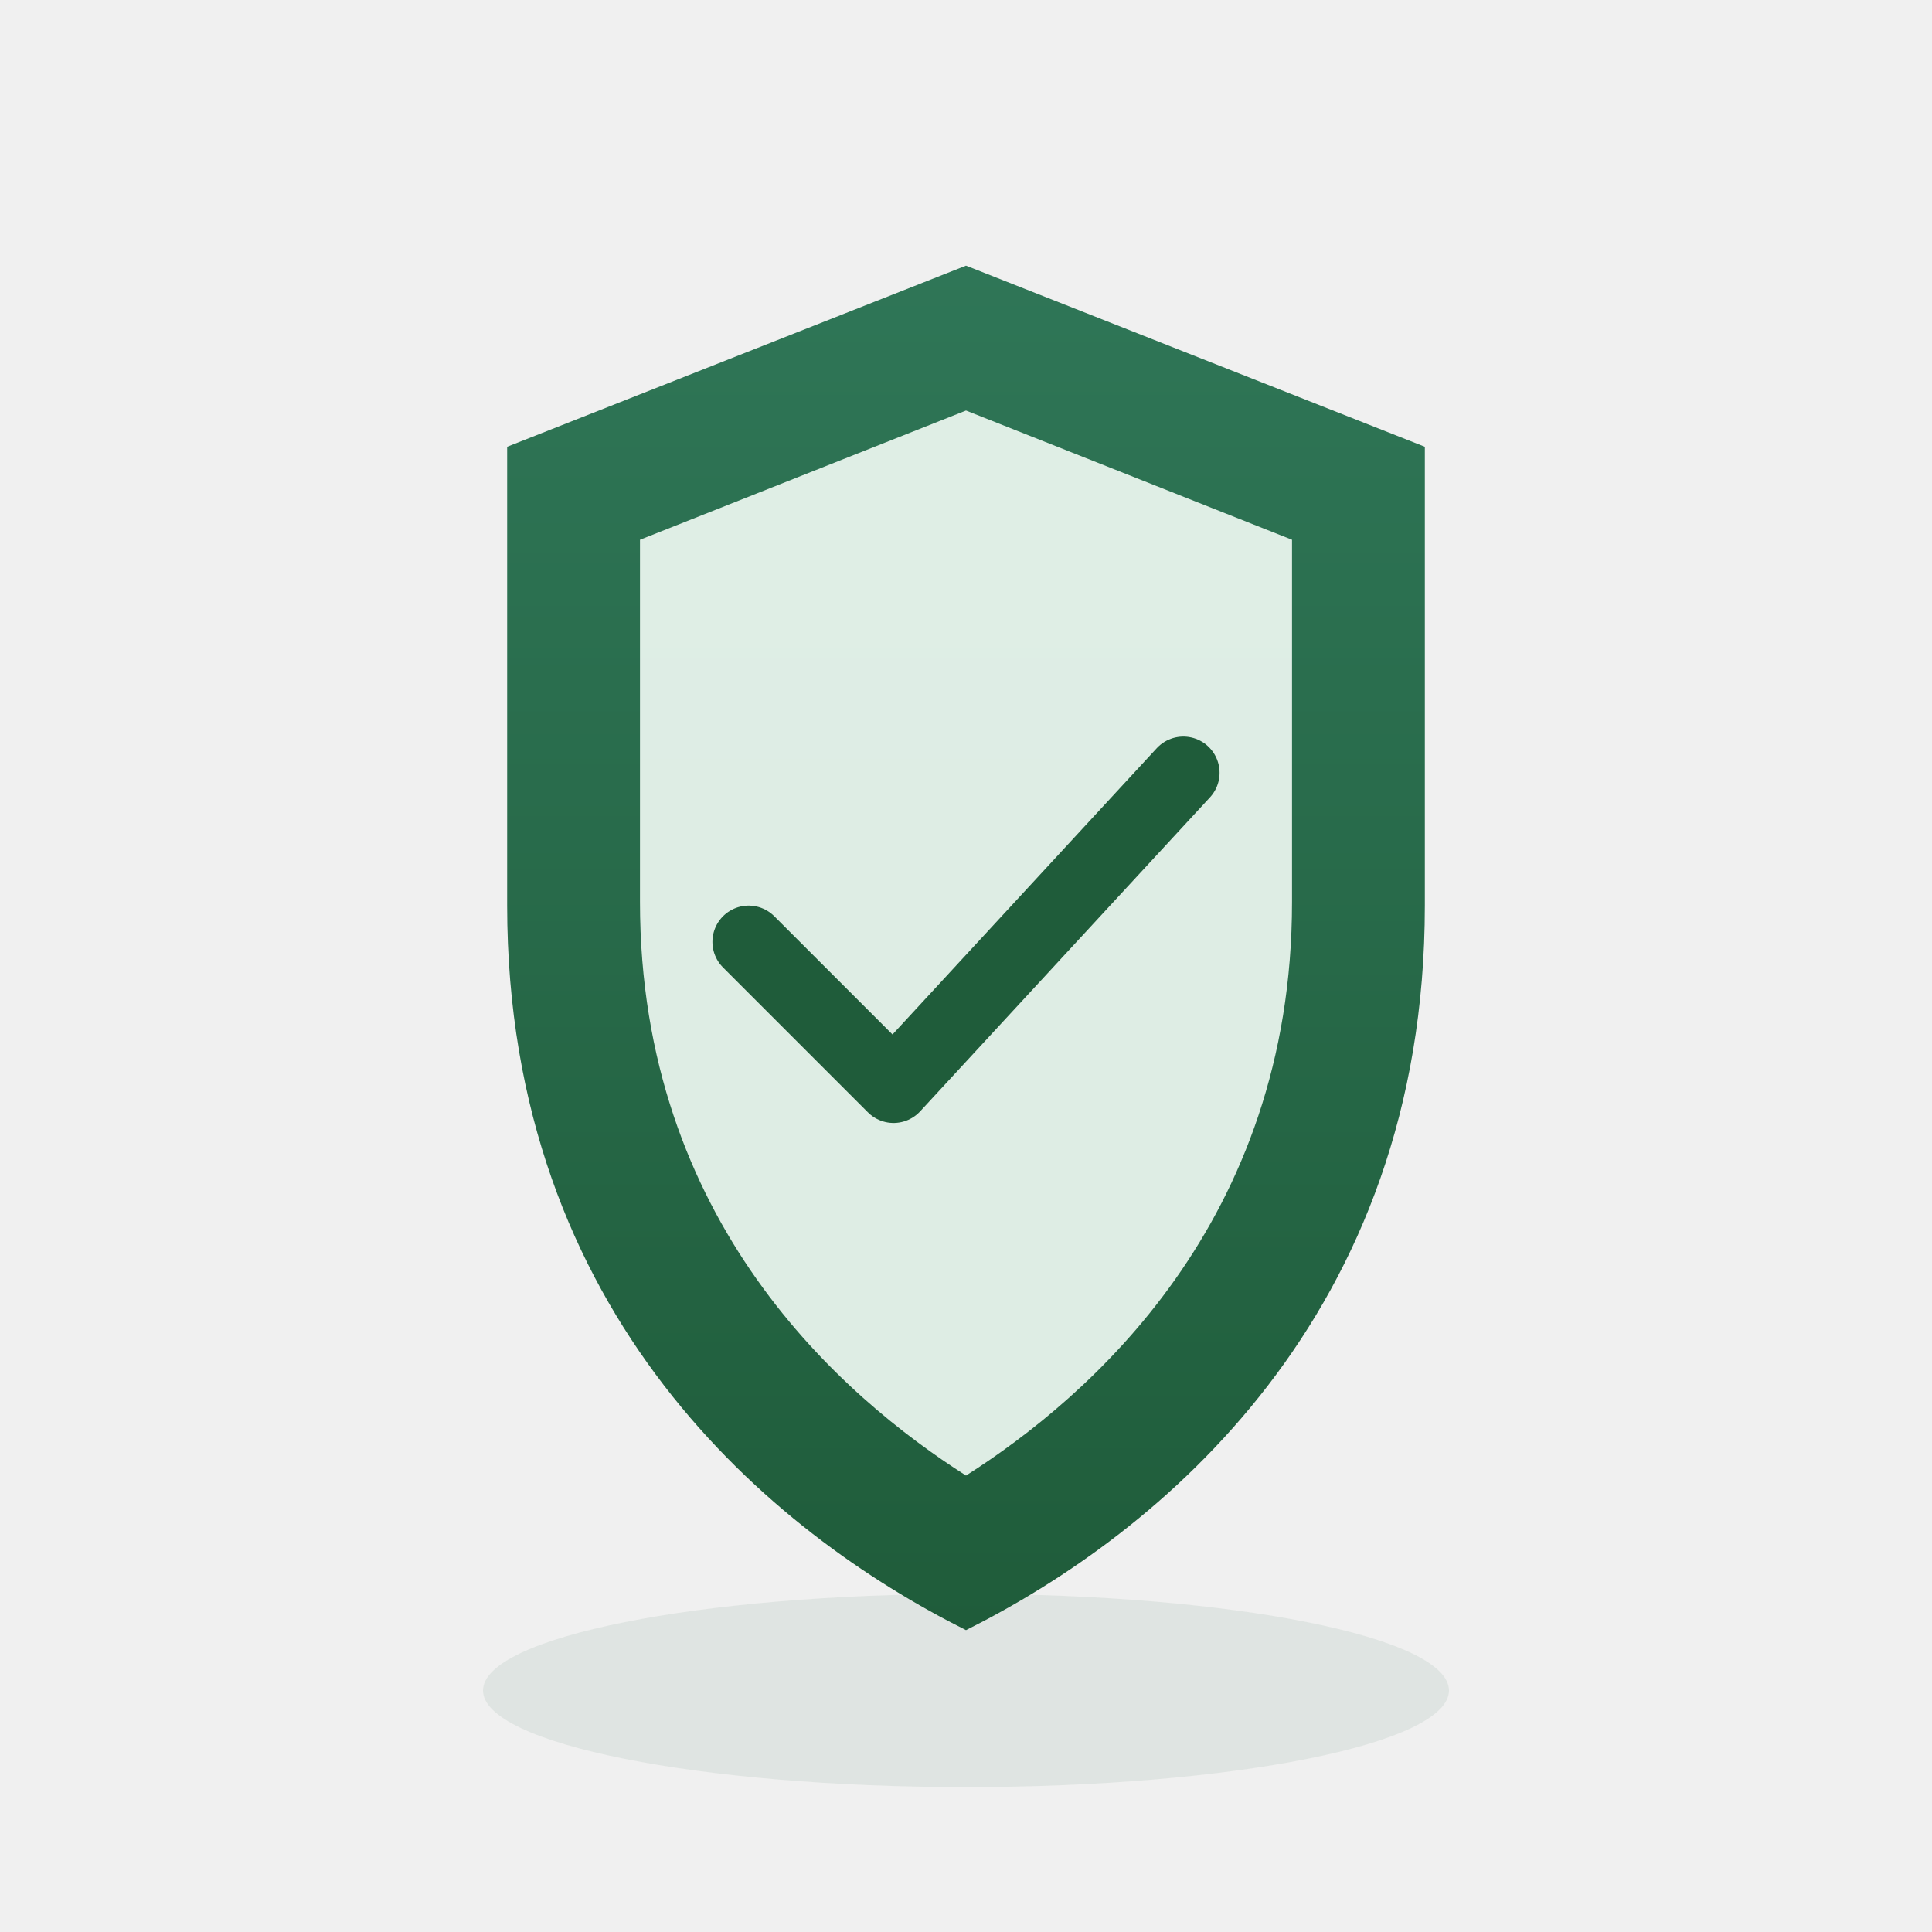
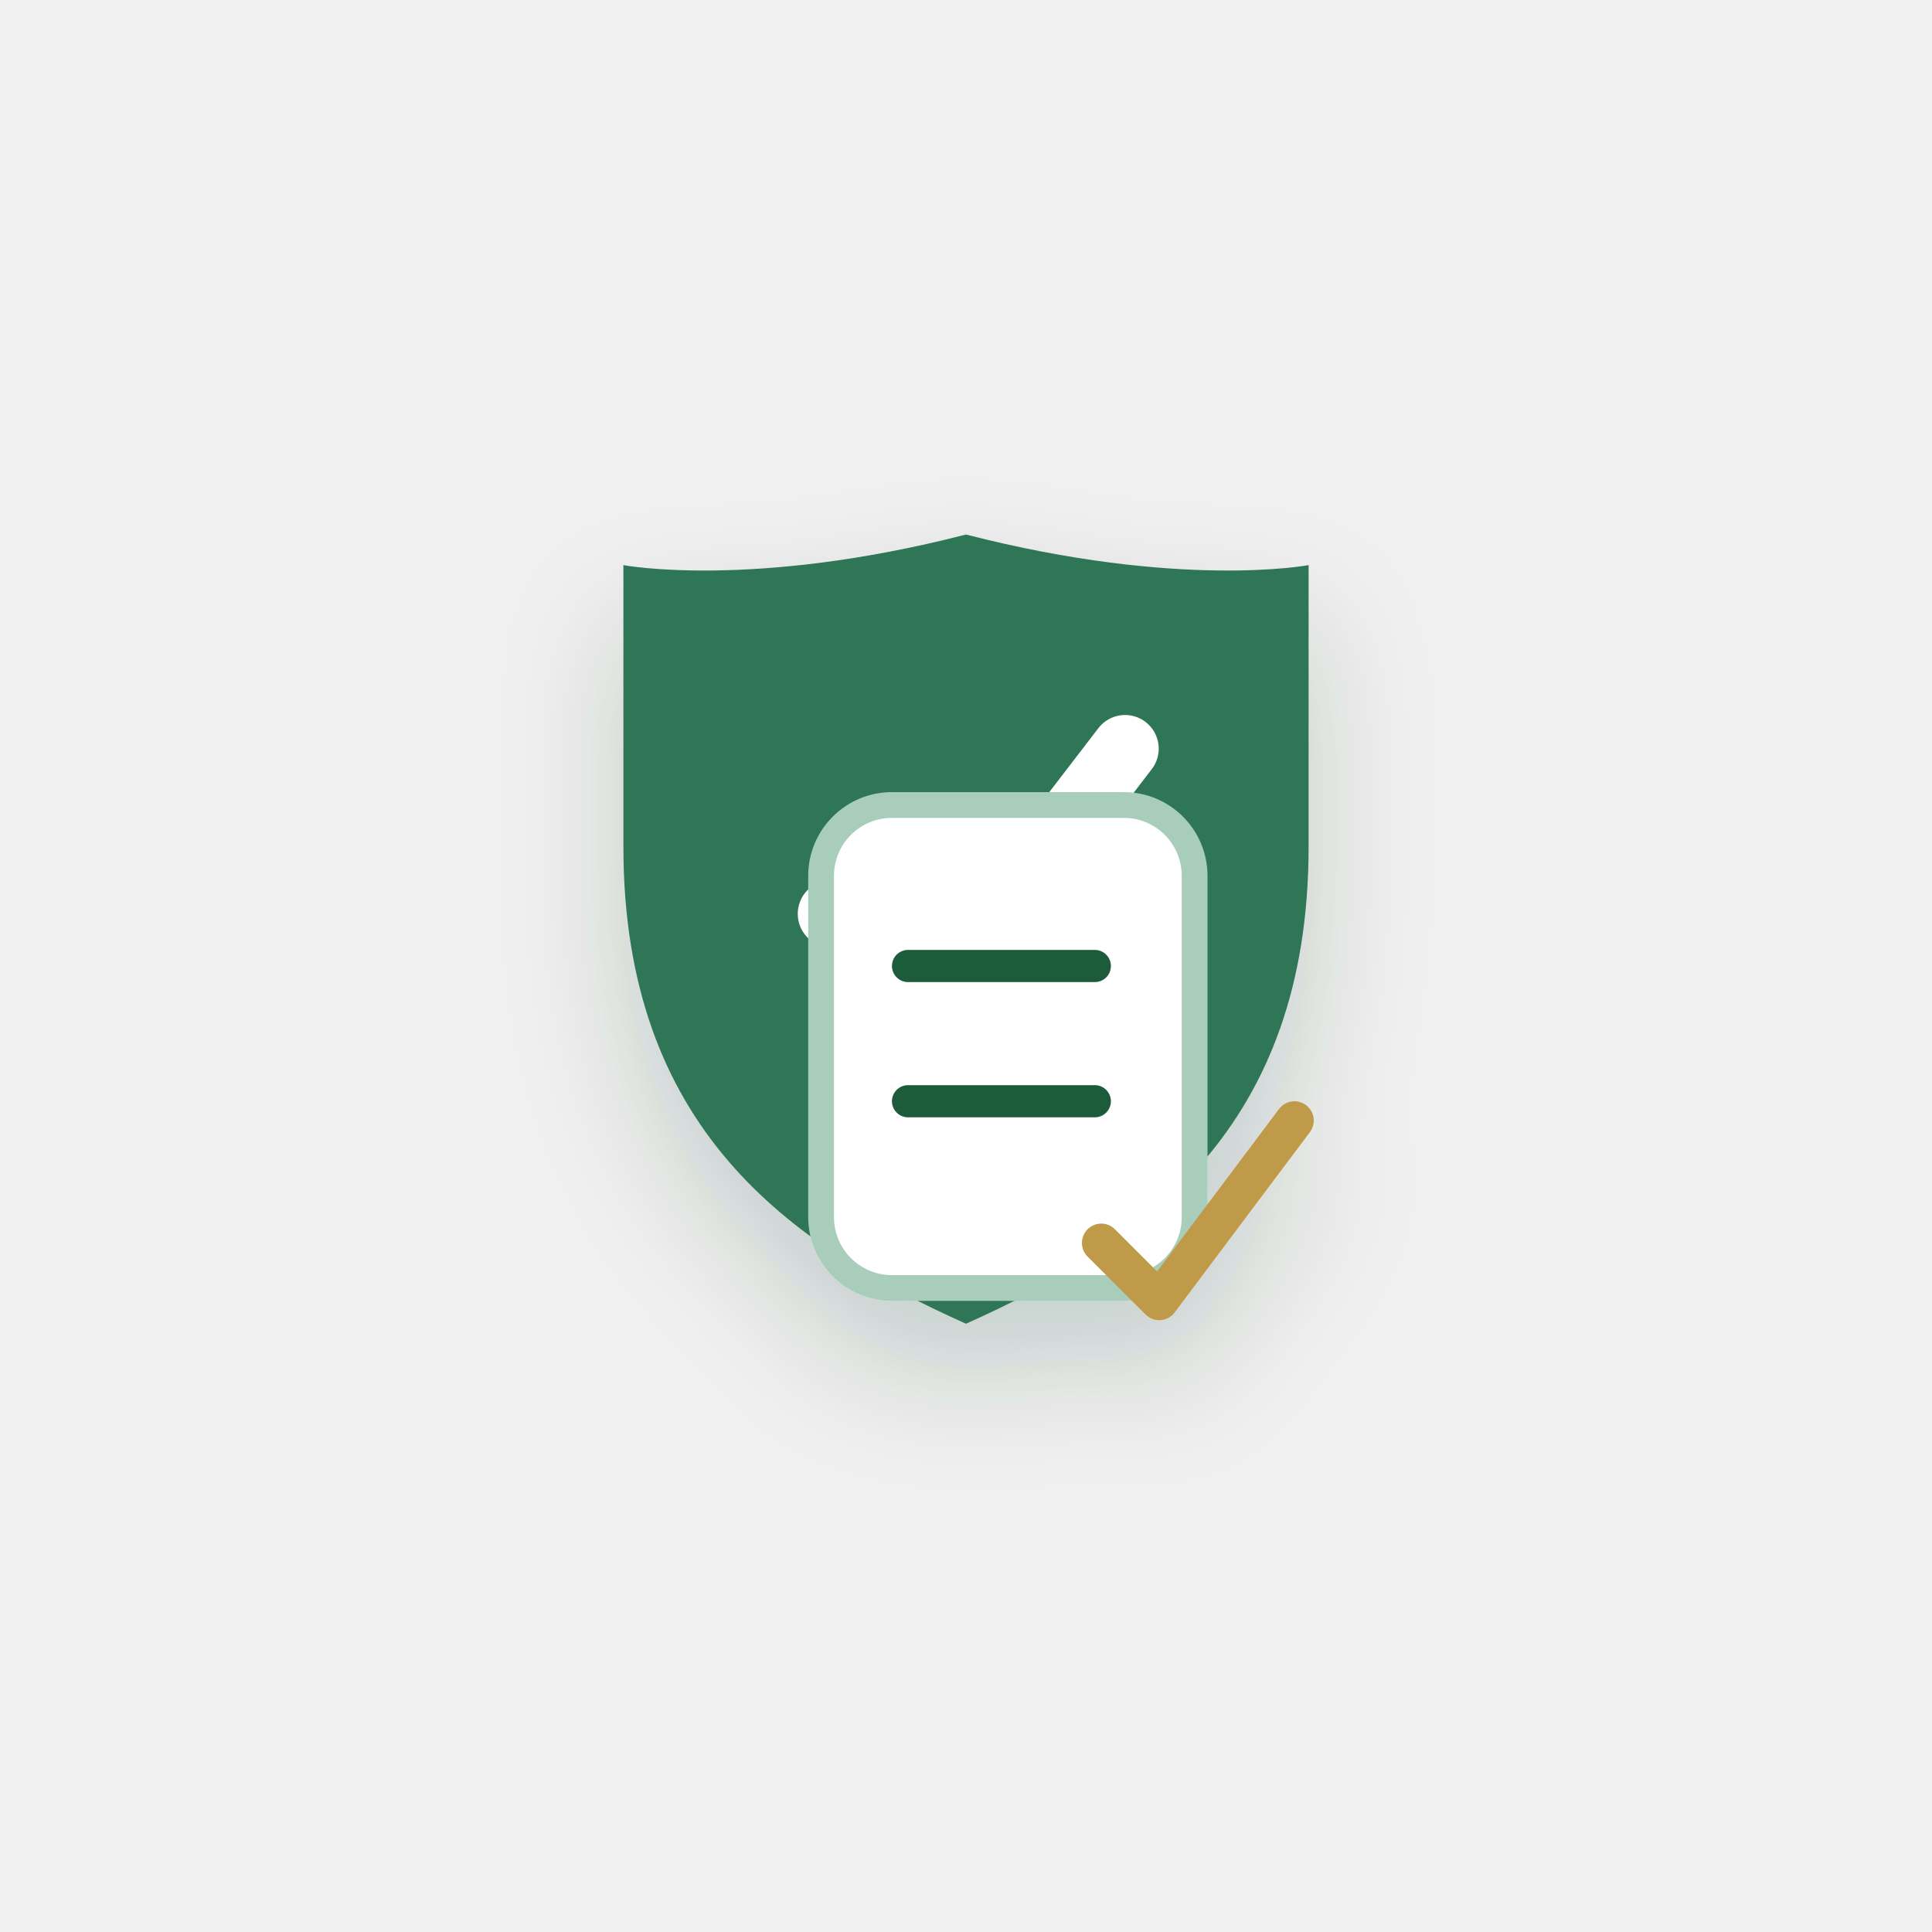
- <svg xmlns="http://www.w3.org/2000/svg" viewBox="0 0 160 160">
+ <svg xmlns="http://www.w3.org/2000/svg" width="600" height="600" viewBox="0 0 600 600" fill="none" role="img" aria-labelledby="title-emergency-intro-preparedness-layer">
  <defs>
-     <linearGradient id="mg1" x1="0" y1="0" x2="0" y2="1">
-       <stop offset="0%" stop-color="#2F7657" />
-       <stop offset="100%" stop-color="#1F5C3A" />
+     <linearGradient id="g-emergency-intro-preparedness-layer" x1="120" y1="100" x2="680" y2="700" gradientUnits="userSpaceOnUse">
+       <stop stop-color="#2F7657" />
+       <stop offset="1" stop-color="#1F5C3A" />
+     </linearGradient>
+     <linearGradient id="gold-emergency-intro-preparedness-layer" x1="160" y1="120" x2="680" y2="680" gradientUnits="userSpaceOnUse">
+       <stop stop-color="#D6B85D" />
+       <stop offset="1" stop-color="#BF9B4A" />
+     </linearGradient>
+     <linearGradient id="teal-emergency-intro-preparedness-layer" x1="120" y1="180" x2="670" y2="650" gradientUnits="userSpaceOnUse">
+       <stop stop-color="#28B4A5" />
+       <stop offset="1" stop-color="#159684" />
+     </linearGradient>
+     <filter id="shadow-emergency-intro-preparedness-layer" x="-20%" y="-20%" width="140%" height="150%" color-interpolation-filters="sRGB">
+       <feDropShadow dx="0" dy="18" stdDeviation="18" flood-color="#0B3F2D" flood-opacity="0.18" />
+     </filter>
+     <filter id="soft-emergency-intro-preparedness-layer" x="-30%" y="-30%" width="160%" height="160%">
+       <feGaussianBlur stdDeviation="10" />
+     </filter>
+   </defs>
+   <defs>
+     <linearGradient id="g-current" x1="-80" y1="-100" x2="100" y2="130">
+       <stop stop-color="#2F7657" />
+       <stop offset="1" stop-color="#1F5C3A" />
    </linearGradient>
  </defs>
-   <ellipse cx="80" cy="140" rx="40" ry="8" fill="#1F5C3A" opacity="0.08" />
-   <path d="M80 22l38 15v38c0 34-22 52-38 60-16-8-38-26-38-60V37z" fill="url(#mg1)" />
-   <path d="M80 34l27 10.7v30c0 26.5-16.8 41-27 47.5-10.2-6.5-27-21-27-47.5V44.7z" fill="#EAF5EE" opacity="0.94" />
-   <path d="M62 78l12 12 24-26" stroke="#1F5C3A" stroke-width="6" fill="none" stroke-linecap="round" stroke-linejoin="round" />
+   <g filter="url(#shadow-emergency-intro-preparedness-layer)">
+     <g transform="translate(300 280) scale(0.95)">
+       <path d="M0-120c70 18 112 10 112 10v92C112 74 58 112 0 138-58 112-112 74-112-18v-92s42 8 112-10Z" fill="url(#g-emergency-intro-preparedness-layer)" />
+       <path d="M-44 4l30 32L52-50" stroke="white" stroke-width="22" stroke-linecap="round" stroke-linejoin="round" />
+     </g>
+     <rect x="255" y="250" width="116" height="150" rx="22" fill="white" stroke="#A9CDBB" stroke-width="8" />
+     <path d="M282 300h58M282 342h58" stroke="#1F5C3A" stroke-width="10" stroke-linecap="round" />
+     <path d="M342 386l18 18 42-56" stroke="#BF9B4A" stroke-width="12" stroke-linecap="round" stroke-linejoin="round" />
+   </g>
</svg>
